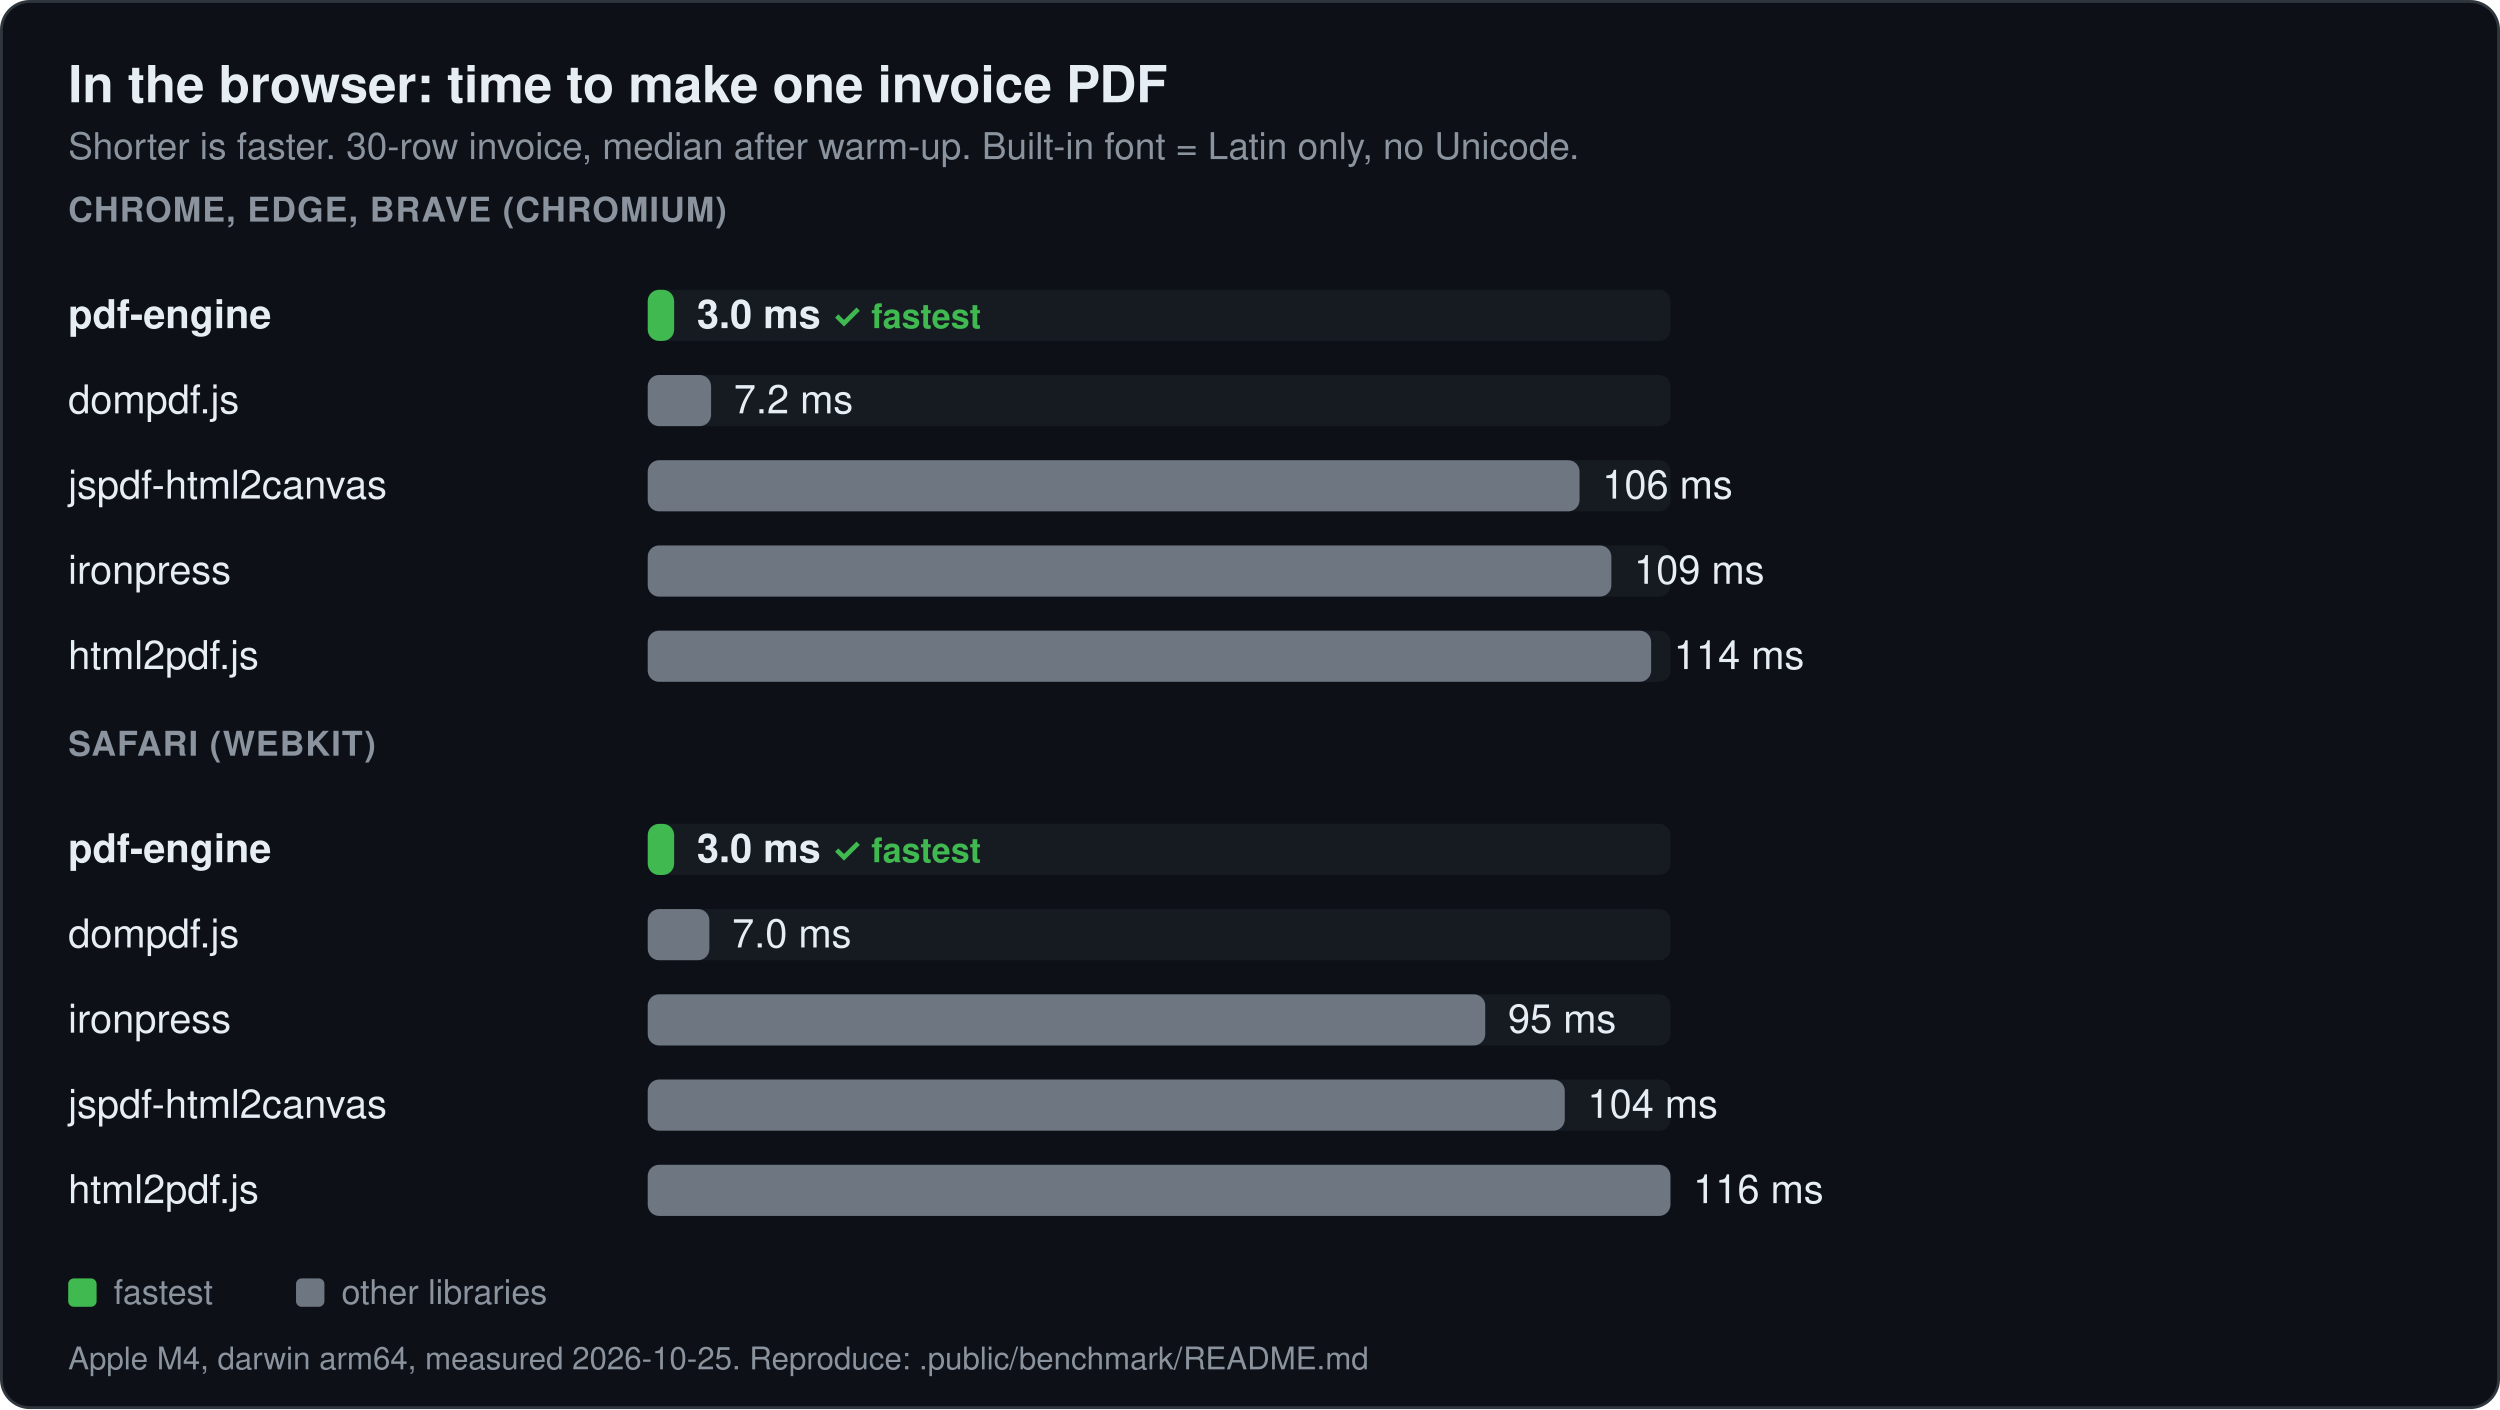
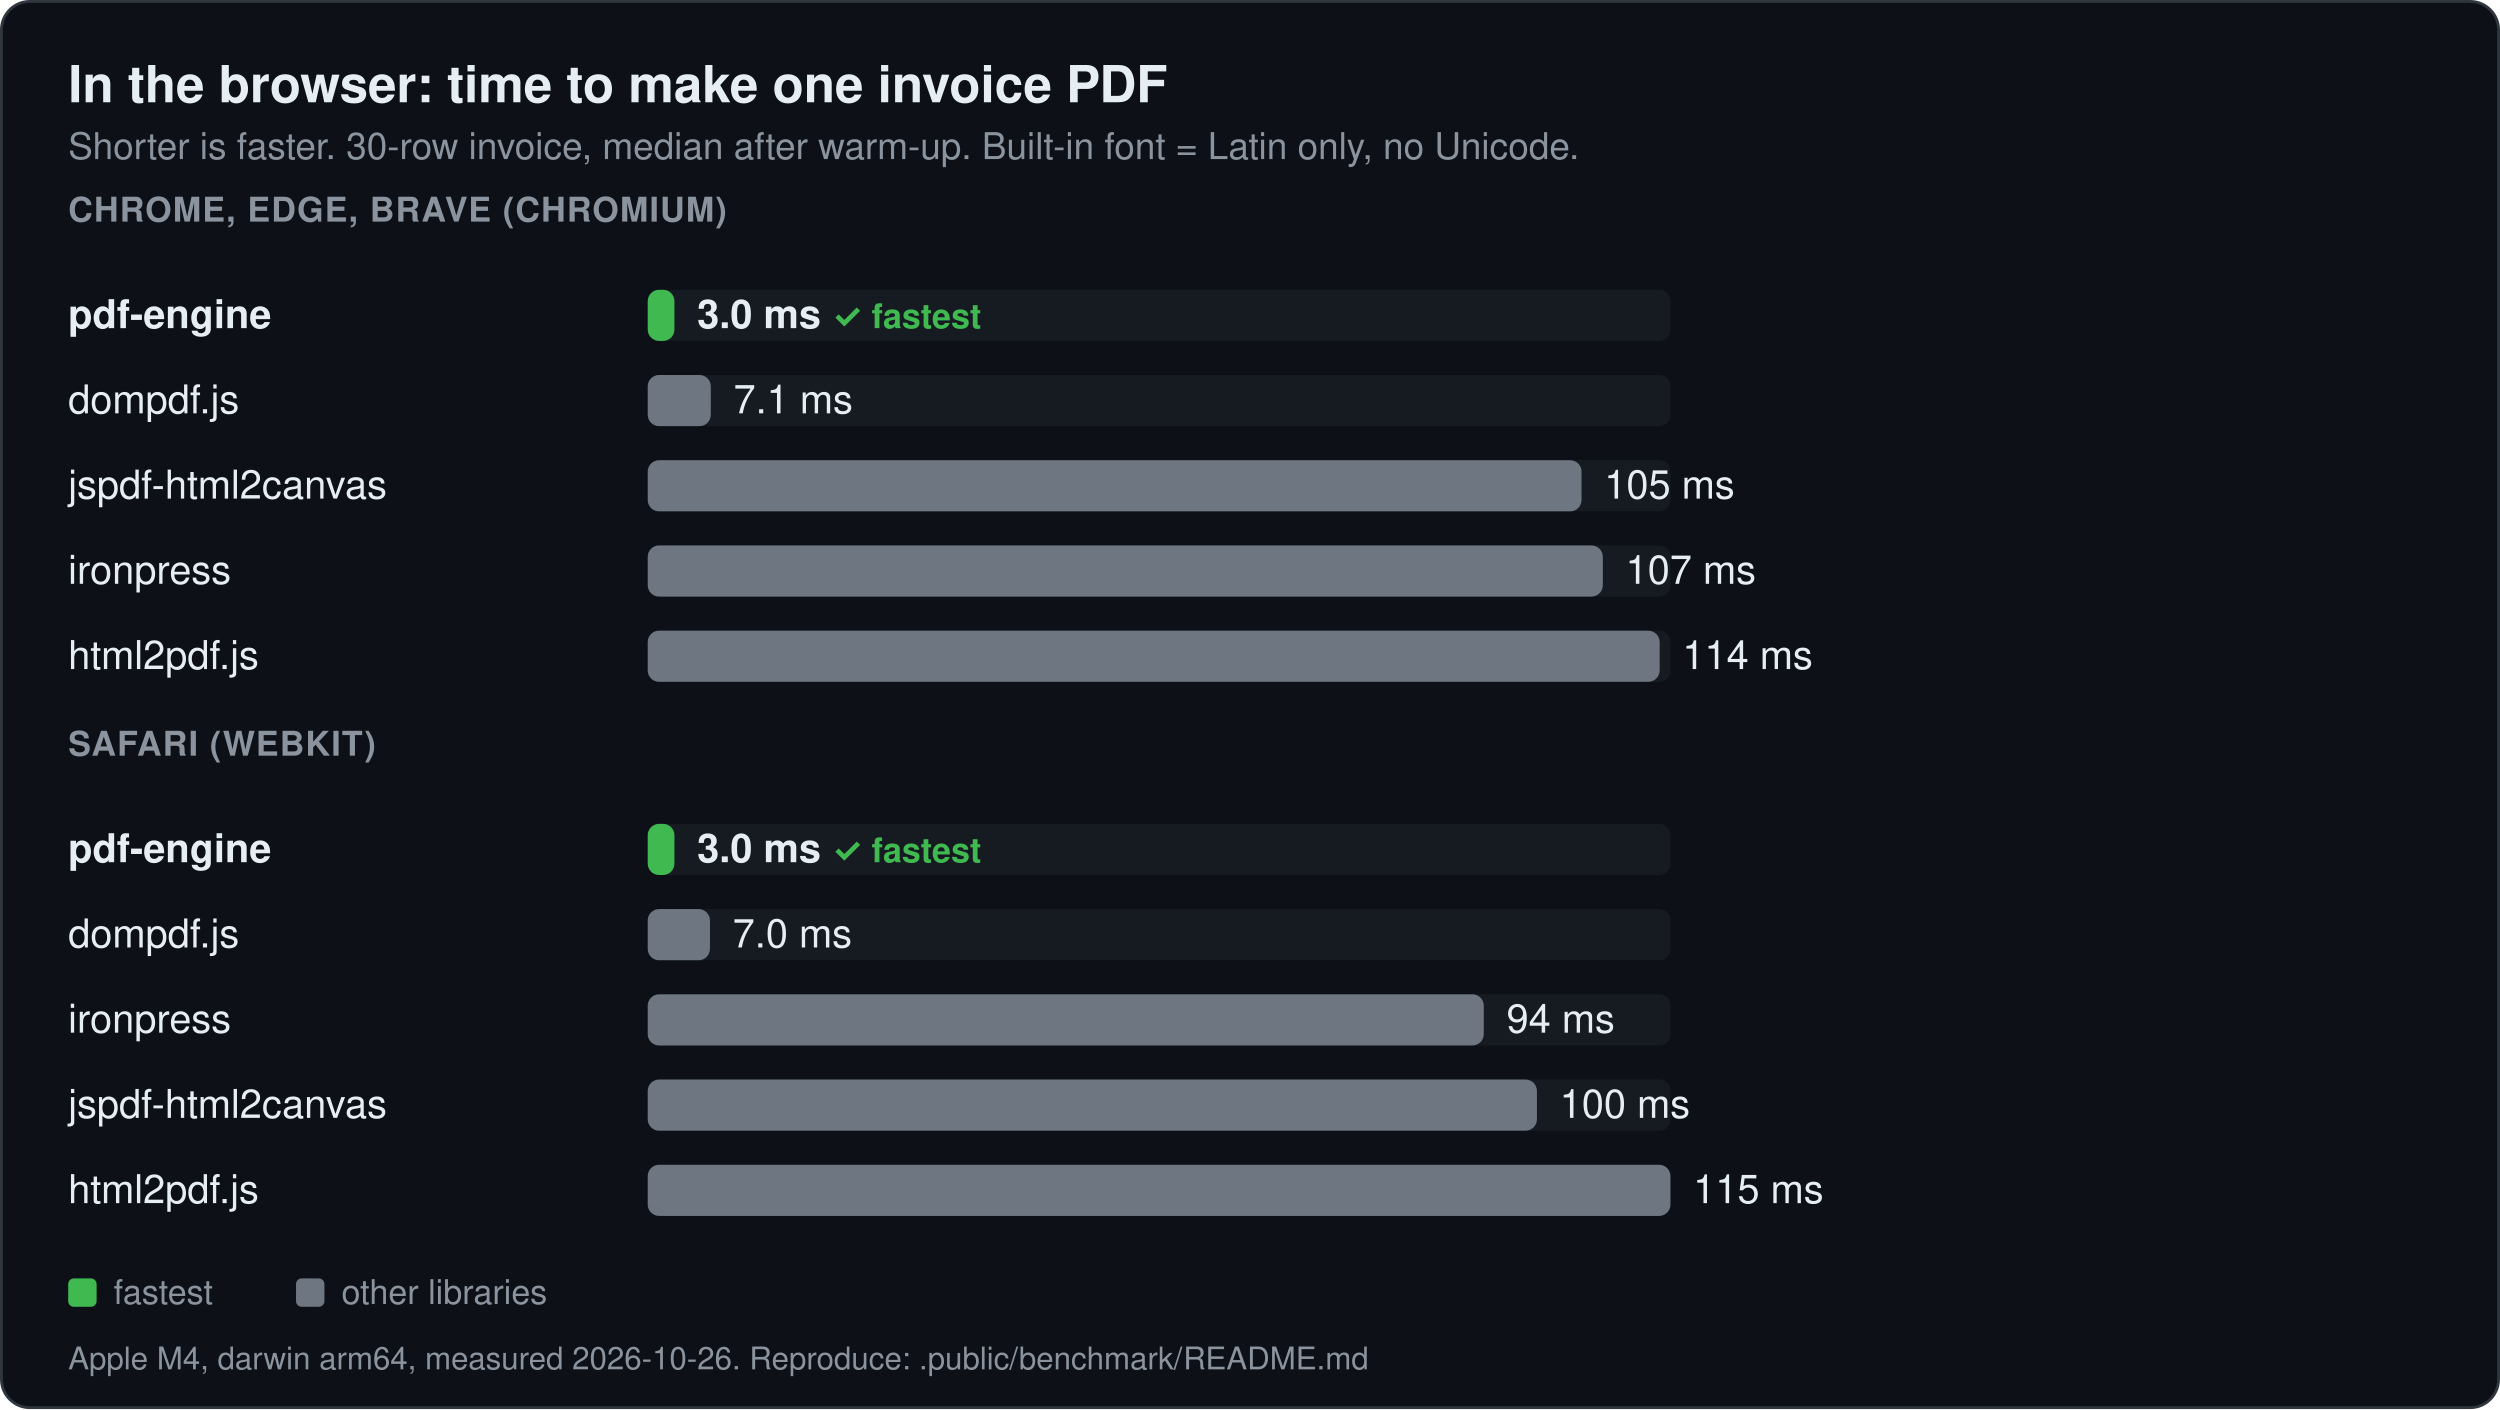
<svg xmlns="http://www.w3.org/2000/svg" width="880" height="496" viewBox="0 0 880 496" role="img" aria-labelledby="t d" font-family="-apple-system, BlinkMacSystemFont, 'Segoe UI', Helvetica, Arial, sans-serif">
  <rect x="0.5" y="0.5" width="879" height="495" rx="10" fill="#0d1117" stroke="#30363d" />
  <text x="24" y="36" font-size="18" font-weight="700" fill="#e6edf3">In the browser: time to make one invoice PDF</text>
  <text x="24" y="56" font-size="13" fill="#8b949e">Shorter is faster. 30-row invoice, median after warm-up. Built-in font = Latin only, no Unicode.</text>
  <text x="24" y="78" font-size="12" font-weight="600" fill="#8b949e" letter-spacing="0.4">CHROME, EDGE, BRAVE (CHROMIUM)</text>
  <text x="24" y="115.5" font-size="14" fill="#e6edf3" font-weight="700">pdf-engine</text>
  <rect x="228" y="102" width="360" height="18" rx="4" fill="#161b22" />
-   <rect x="228" y="102" width="9.3" height="18" rx="4" fill="#3fb950" />
-   <text x="245.3" y="115.5" font-size="14" fill="#e6edf3" font-weight="700">3.0 ms <tspan fill="#3fb950" font-weight="700" font-size="12">✓ fastest</tspan>
+   <rect x="228" y="102" width="9.4" height="18" rx="4" fill="#3fb950" />
+   <text x="245.4" y="115.5" font-size="14" fill="#e6edf3" font-weight="700">3.0 ms <tspan fill="#3fb950" font-weight="700" font-size="12">✓ fastest</tspan>
  </text>
  <text x="24" y="145.5" font-size="14" fill="#e6edf3" font-weight="400">dompdf.js</text>
  <rect x="228" y="132" width="360" height="18" rx="4" fill="#161b22" />
-   <rect x="228" y="132" width="22.3" height="18" rx="4" fill="#6e7681" />
-   <text x="258.3" y="145.5" font-size="14" fill="#e6edf3" font-weight="500">7.2 ms</text>
+   <rect x="228" y="132" width="22.2" height="18" rx="4" fill="#6e7681" />
+   <text x="258.2" y="145.5" font-size="14" fill="#e6edf3" font-weight="500">7.1 ms</text>
  <text x="24" y="175.5" font-size="14" fill="#e6edf3" font-weight="400">jspdf-html2canvas</text>
  <rect x="228" y="162" width="360" height="18" rx="4" fill="#161b22" />
-   <rect x="228" y="162" width="328.0" height="18" rx="4" fill="#6e7681" />
-   <text x="564.0" y="175.5" font-size="14" fill="#e6edf3" font-weight="500">106 ms</text>
+   <rect x="228" y="162" width="328.7" height="18" rx="4" fill="#6e7681" />
+   <text x="564.7" y="175.5" font-size="14" fill="#e6edf3" font-weight="500">105 ms</text>
  <text x="24" y="205.5" font-size="14" fill="#e6edf3" font-weight="400">ironpress</text>
  <rect x="228" y="192" width="360" height="18" rx="4" fill="#161b22" />
-   <rect x="228" y="192" width="339.2" height="18" rx="4" fill="#6e7681" />
-   <text x="575.2" y="205.5" font-size="14" fill="#e6edf3" font-weight="500">109 ms</text>
+   <rect x="228" y="192" width="336.2" height="18" rx="4" fill="#6e7681" />
+   <text x="572.2" y="205.5" font-size="14" fill="#e6edf3" font-weight="500">107 ms</text>
  <text x="24" y="235.5" font-size="14" fill="#e6edf3" font-weight="400">html2pdf.js</text>
  <rect x="228" y="222" width="360" height="18" rx="4" fill="#161b22" />
-   <rect x="228" y="222" width="353.2" height="18" rx="4" fill="#6e7681" />
-   <text x="589.2" y="235.5" font-size="14" fill="#e6edf3" font-weight="500">114 ms</text>
+   <rect x="228" y="222" width="356.2" height="18" rx="4" fill="#6e7681" />
+   <text x="592.2" y="235.5" font-size="14" fill="#e6edf3" font-weight="500">114 ms</text>
  <text x="24" y="266" font-size="12" font-weight="600" fill="#8b949e" letter-spacing="0.4">SAFARI (WEBKIT)</text>
  <text x="24" y="303.5" font-size="14" fill="#e6edf3" font-weight="700">pdf-engine</text>
  <rect x="228" y="290" width="360" height="18" rx="4" fill="#161b22" />
-   <rect x="228" y="290" width="9.3" height="18" rx="4" fill="#3fb950" />
-   <text x="245.3" y="303.5" font-size="14" fill="#e6edf3" font-weight="700">3.0 ms <tspan fill="#3fb950" font-weight="700" font-size="12">✓ fastest</tspan>
+   <rect x="228" y="290" width="9.4" height="18" rx="4" fill="#3fb950" />
+   <text x="245.4" y="303.5" font-size="14" fill="#e6edf3" font-weight="700">3.0 ms <tspan fill="#3fb950" font-weight="700" font-size="12">✓ fastest</tspan>
  </text>
  <text x="24" y="333.5" font-size="14" fill="#e6edf3" font-weight="400">dompdf.js</text>
  <rect x="228" y="320" width="360" height="18" rx="4" fill="#161b22" />
-   <rect x="228" y="320" width="21.7" height="18" rx="4" fill="#6e7681" />
-   <text x="257.7" y="333.5" font-size="14" fill="#e6edf3" font-weight="500">7.0 ms</text>
+   <rect x="228" y="320" width="21.9" height="18" rx="4" fill="#6e7681" />
+   <text x="257.9" y="333.5" font-size="14" fill="#e6edf3" font-weight="500">7.0 ms</text>
  <text x="24" y="363.5" font-size="14" fill="#e6edf3" font-weight="400">ironpress</text>
  <rect x="228" y="350" width="360" height="18" rx="4" fill="#161b22" />
-   <rect x="228" y="350" width="294.8" height="18" rx="4" fill="#6e7681" />
-   <text x="530.8" y="363.5" font-size="14" fill="#e6edf3" font-weight="500">95 ms</text>
+   <rect x="228" y="350" width="294.3" height="18" rx="4" fill="#6e7681" />
+   <text x="530.3" y="363.5" font-size="14" fill="#e6edf3" font-weight="500">94 ms</text>
  <text x="24" y="393.5" font-size="14" fill="#e6edf3" font-weight="400">jspdf-html2canvas</text>
  <rect x="228" y="380" width="360" height="18" rx="4" fill="#161b22" />
-   <rect x="228" y="380" width="322.8" height="18" rx="4" fill="#6e7681" />
-   <text x="558.8" y="393.5" font-size="14" fill="#e6edf3" font-weight="500">104 ms</text>
+   <rect x="228" y="380" width="313.0" height="18" rx="4" fill="#6e7681" />
+   <text x="549.0" y="393.5" font-size="14" fill="#e6edf3" font-weight="500">100 ms</text>
  <text x="24" y="423.5" font-size="14" fill="#e6edf3" font-weight="400">html2pdf.js</text>
  <rect x="228" y="410" width="360" height="18" rx="4" fill="#161b22" />
  <rect x="228" y="410" width="360.0" height="18" rx="4" fill="#6e7681" />
-   <text x="596.0" y="423.5" font-size="14" fill="#e6edf3" font-weight="500">116 ms</text>
+   <text x="596.0" y="423.5" font-size="14" fill="#e6edf3" font-weight="500">115 ms</text>
  <rect x="24" y="450" width="10" height="10" rx="2" fill="#3fb950" />
  <text x="40" y="459" font-size="12" fill="#8b949e">fastest</text>
  <rect x="104.2" y="450" width="10" height="10" rx="2" fill="#6e7681" />
  <text x="120.2" y="459" font-size="12" fill="#8b949e">other libraries</text>
-   <text x="24" y="482" font-size="11" fill="#8b949e">Apple M4, darwin arm64, measured 2026-10-25. Reproduce: .public/benchmark/README.md</text>
+   <text x="24" y="482" font-size="11" fill="#8b949e">Apple M4, darwin arm64, measured 2026-10-26. Reproduce: .public/benchmark/README.md</text>
</svg>
